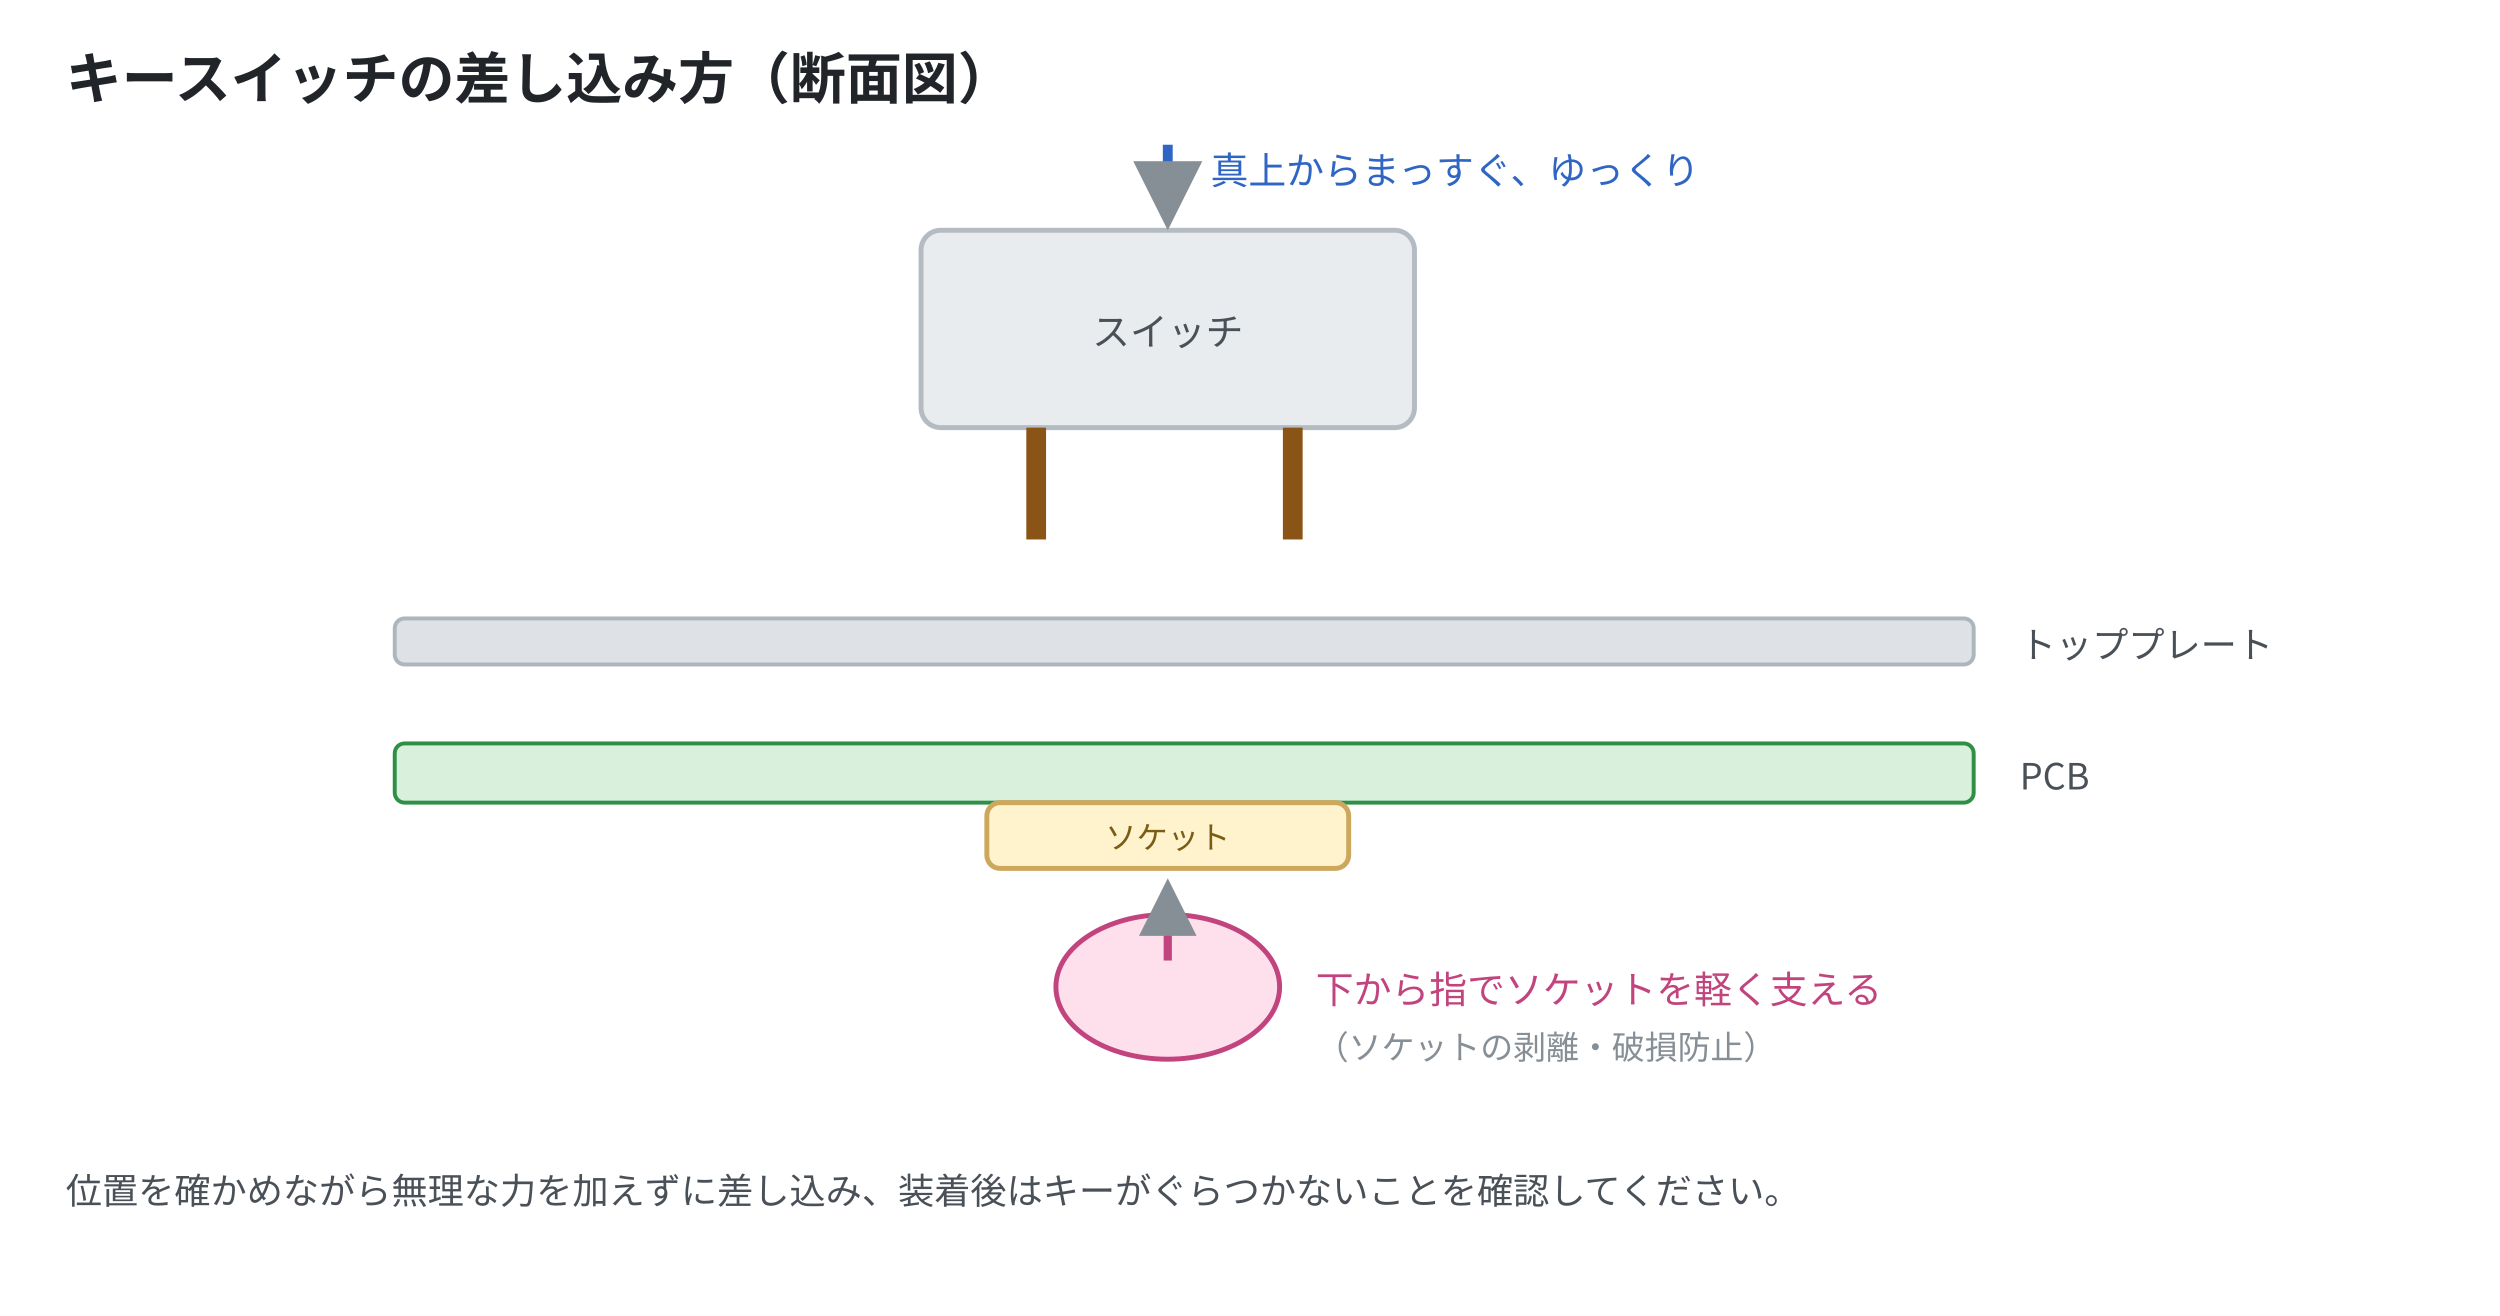
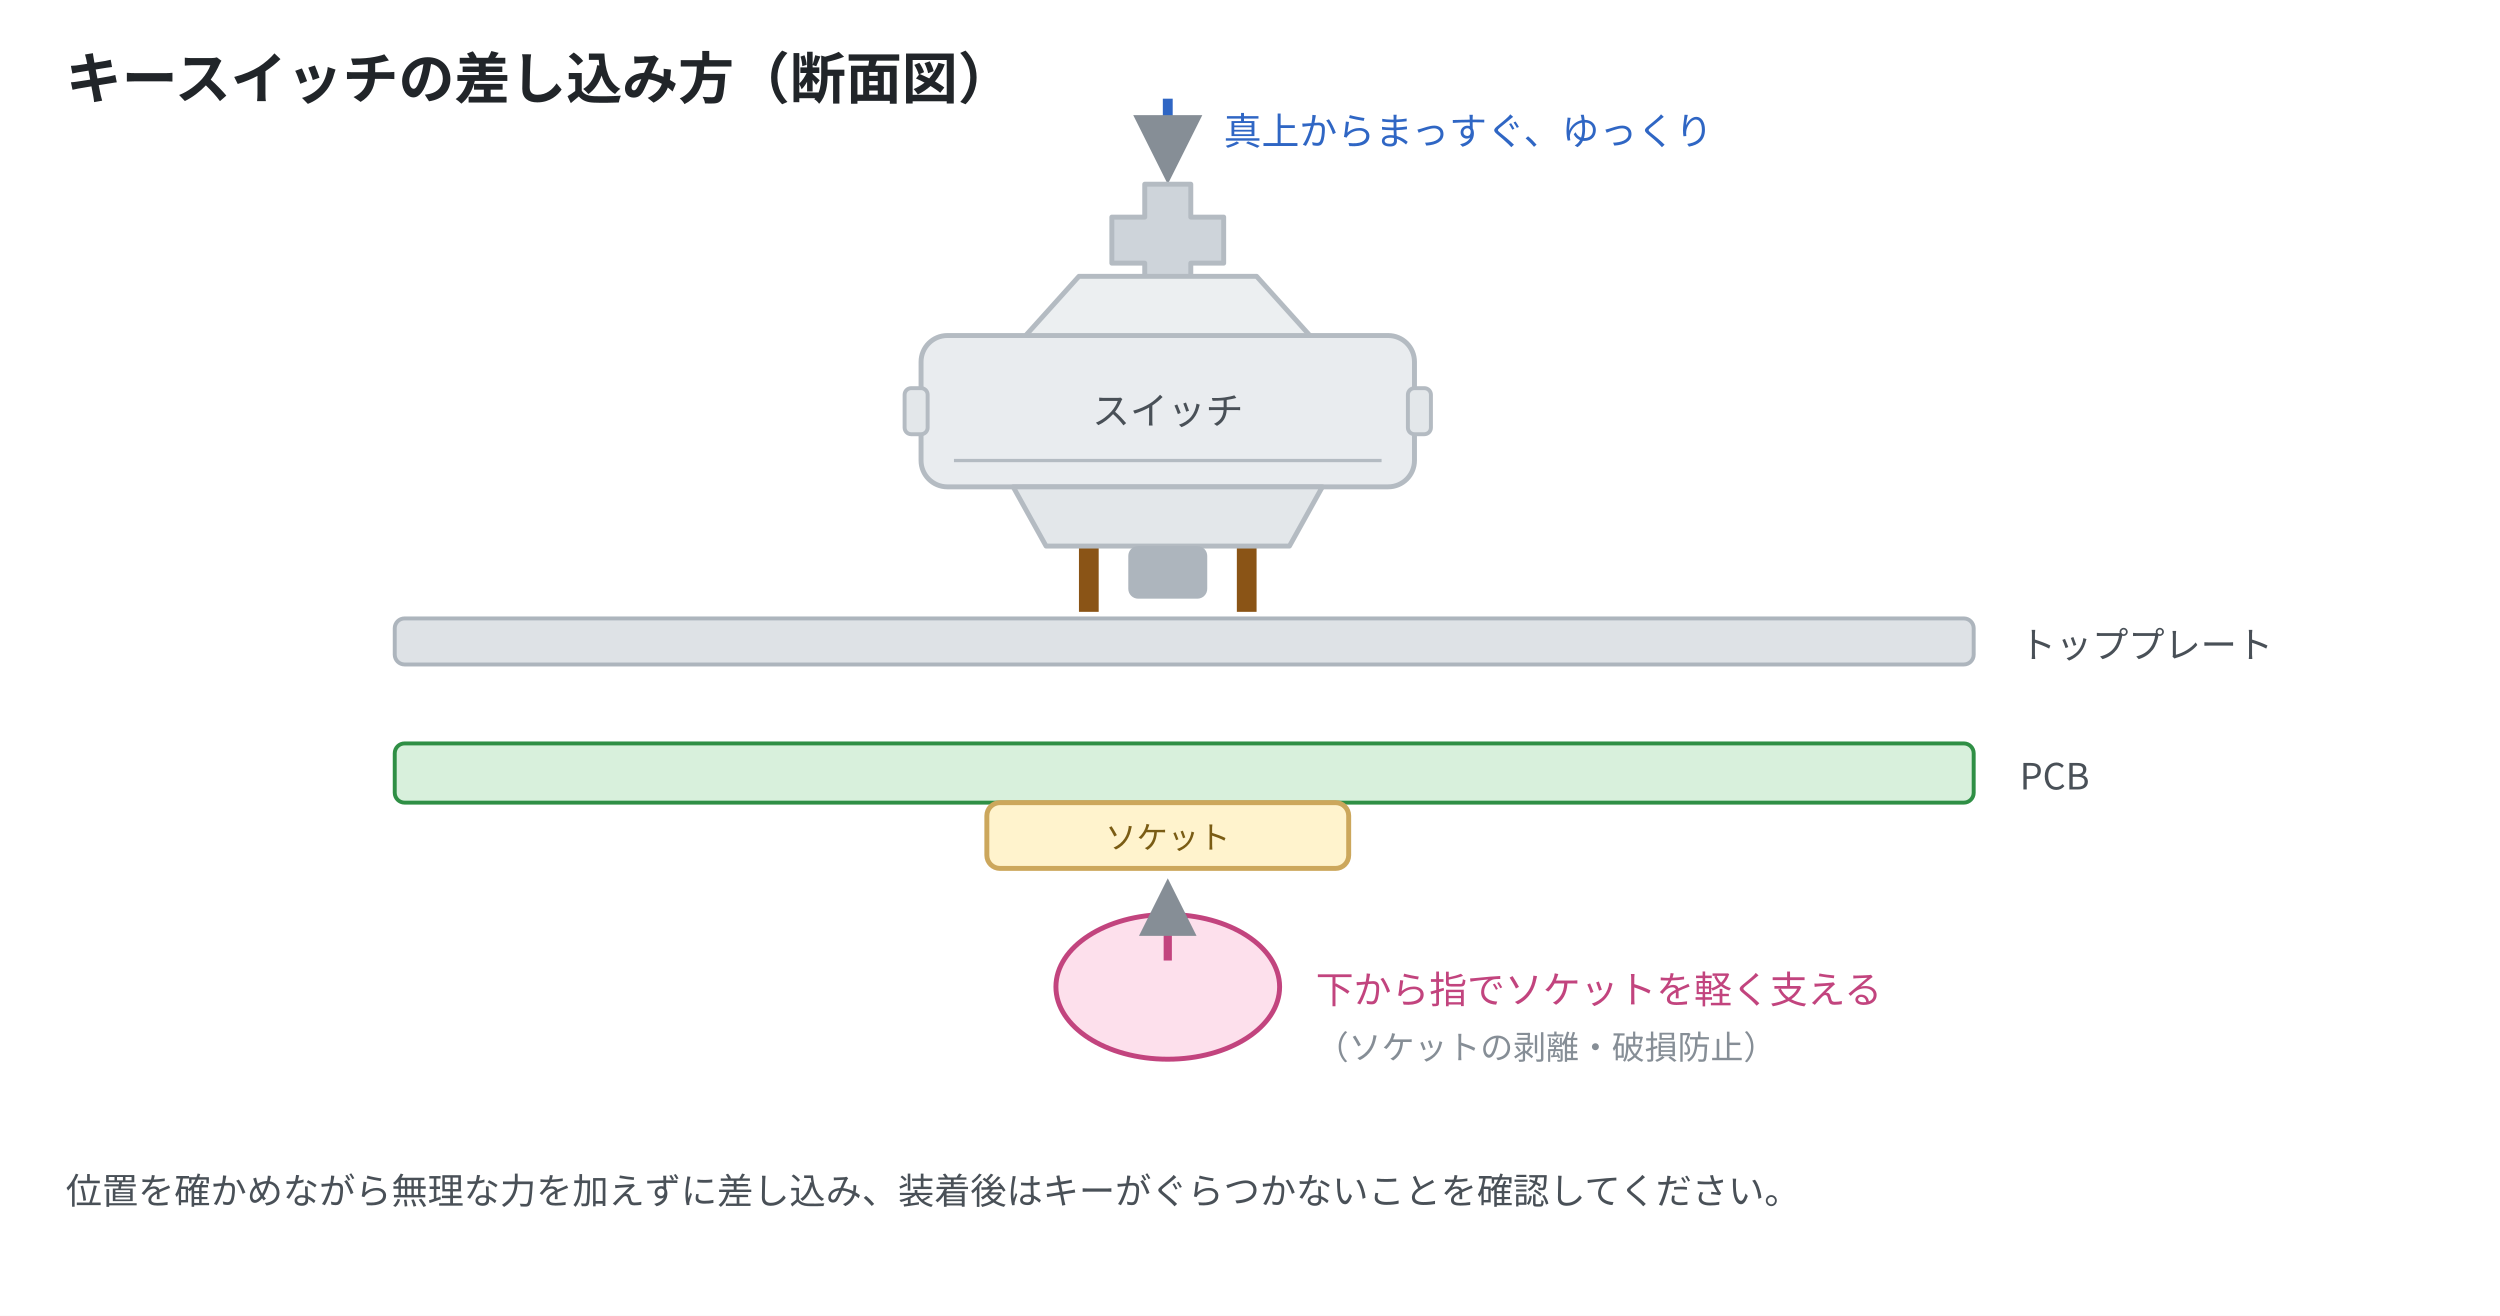
<svg xmlns="http://www.w3.org/2000/svg" width="760" height="400" viewBox="0 0 760 400" font-family="'Noto Sans CJK JP','Noto Sans JP','Hiragino Sans','Yu Gothic UI',sans-serif">
  <defs>
    <marker id="arr" markerWidth="7" markerHeight="7" refX="5" refY="3.5" orient="auto">
      <path d="M0,0 L7,3.5 L0,7 z" fill="#868e96" />
    </marker>
+     <g id="mxsw">
+       <path d="M68 2 h14 v10 h10 v14 h-10 v10 h-14 v-10 h-10 v-14 h10 z" fill="#ced4da" stroke="#b4bbc2" stroke-width="1.5" stroke-linejoin="round" />
+       <path d="M30 50 L48 30 H102 L120 50 Z" fill="#eceff1" stroke="#b4bbc2" stroke-width="1.5" stroke-linejoin="round" />
+       <rect x="0" y="48" width="150" height="46" rx="8" fill="#e9ecef" stroke="#b4bbc2" stroke-width="1.5" />
+       <rect x="-5" y="64" width="7" height="14" rx="2" fill="#e3e7ea" stroke="#b4bbc2" stroke-width="1.2" />
+       <rect x="148" y="64" width="7" height="14" rx="2" fill="#e3e7ea" stroke="#b4bbc2" stroke-width="1.2" />
+       <line x1="10" y1="86" x2="140" y2="86" stroke="#b4bbc2" stroke-width="1" />
+       <path d="M28 94 H122 L112 112 H38 Z" fill="#e3e7ea" stroke="#b4bbc2" stroke-width="1.5" stroke-linejoin="round" />
+       <rect x="63" y="112" width="24" height="16" rx="3" fill="#adb5bd" />
+     </g>
  </defs>
  <rect width="760" height="400" fill="#ffffff" />
  <text x="20" y="30" font-size="17" fill="#212529" text-anchor="start" font-weight="700">キースイッチの差し込み方（断面図）</text>
-   <rect x="280" y="70" width="150" height="60" rx="6" fill="#e9ecef" stroke="#b4bbc2" stroke-width="1.5" />
-   <text x="355" y="105" font-size="11.5" fill="#495057" text-anchor="middle">スイッチ</text>
-   <rect x="312" y="130" width="6" height="34" fill="#8a5416" />
-   <rect x="390" y="130" width="6" height="34" fill="#8a5416" />
-   <path d="M 355 44 L 355 64" fill="none" stroke="#2f66c4" stroke-width="3" marker-end="url(#arr)" />
-   <text x="368" y="56" font-size="11.5" fill="#2f66c4" text-anchor="start">真上からまっすぐ、ゆっくり</text>
+   <path d="M 355 30 L 355 50" fill="none" stroke="#2f66c4" stroke-width="3" marker-end="url(#arr)" />
+   <text x="372" y="44" font-size="11.5" fill="#2f66c4" text-anchor="start">真上からまっすぐ、ゆっくり</text>
+   <rect x="328" y="166" width="6" height="20" fill="#8a5416" />
+   <rect x="376" y="166" width="6" height="20" fill="#8a5416" />
+   <use href="#mxsw" x="280" y="54" />
+   <text x="355" y="129" font-size="11.5" fill="#495057" text-anchor="middle">スイッチ</text>
  <rect x="120" y="188" width="480" height="14" rx="3" fill="#dee2e6" stroke="#adb5bd" stroke-width="1.2" />
  <text x="614" y="200" font-size="11" fill="#495057" text-anchor="start">トッププレート</text>
  <rect x="120" y="226" width="480" height="18" rx="3" fill="#d8f0dc" stroke="#2f8f45" stroke-width="1.2" />
  <text x="614" y="240" font-size="11" fill="#495057" text-anchor="start">PCB</text>
  <rect x="300" y="244" width="110" height="20" rx="4" fill="#fff3cd" stroke="#cca75c" stroke-width="1.5" />
  <text x="355" y="258" font-size="9.5" fill="#7a5c14" text-anchor="middle">ソケット</text>
  <ellipse cx="355" cy="300" rx="34" ry="22" fill="#fde0ec" stroke="#c2447e" stroke-width="1.5" />
  <path d="M 355 292 L 355 272" fill="none" stroke="#c2447e" stroke-width="2.5" marker-end="url(#arr)" />
  <text x="400" y="305" font-size="11.5" fill="#c2447e" text-anchor="start">下から指でソケットを軽く支える</text>
  <text x="400" y="322" font-size="10" fill="#868e96" text-anchor="start">（ソケットの剥離・破損防止）</text>
  <text x="20" y="366" font-size="11" fill="#495057" text-anchor="start">位置を確かめながら無理な力を加えずに差し込み、装着後はキーがぐらつかないことを確認してください。</text>
</svg>
